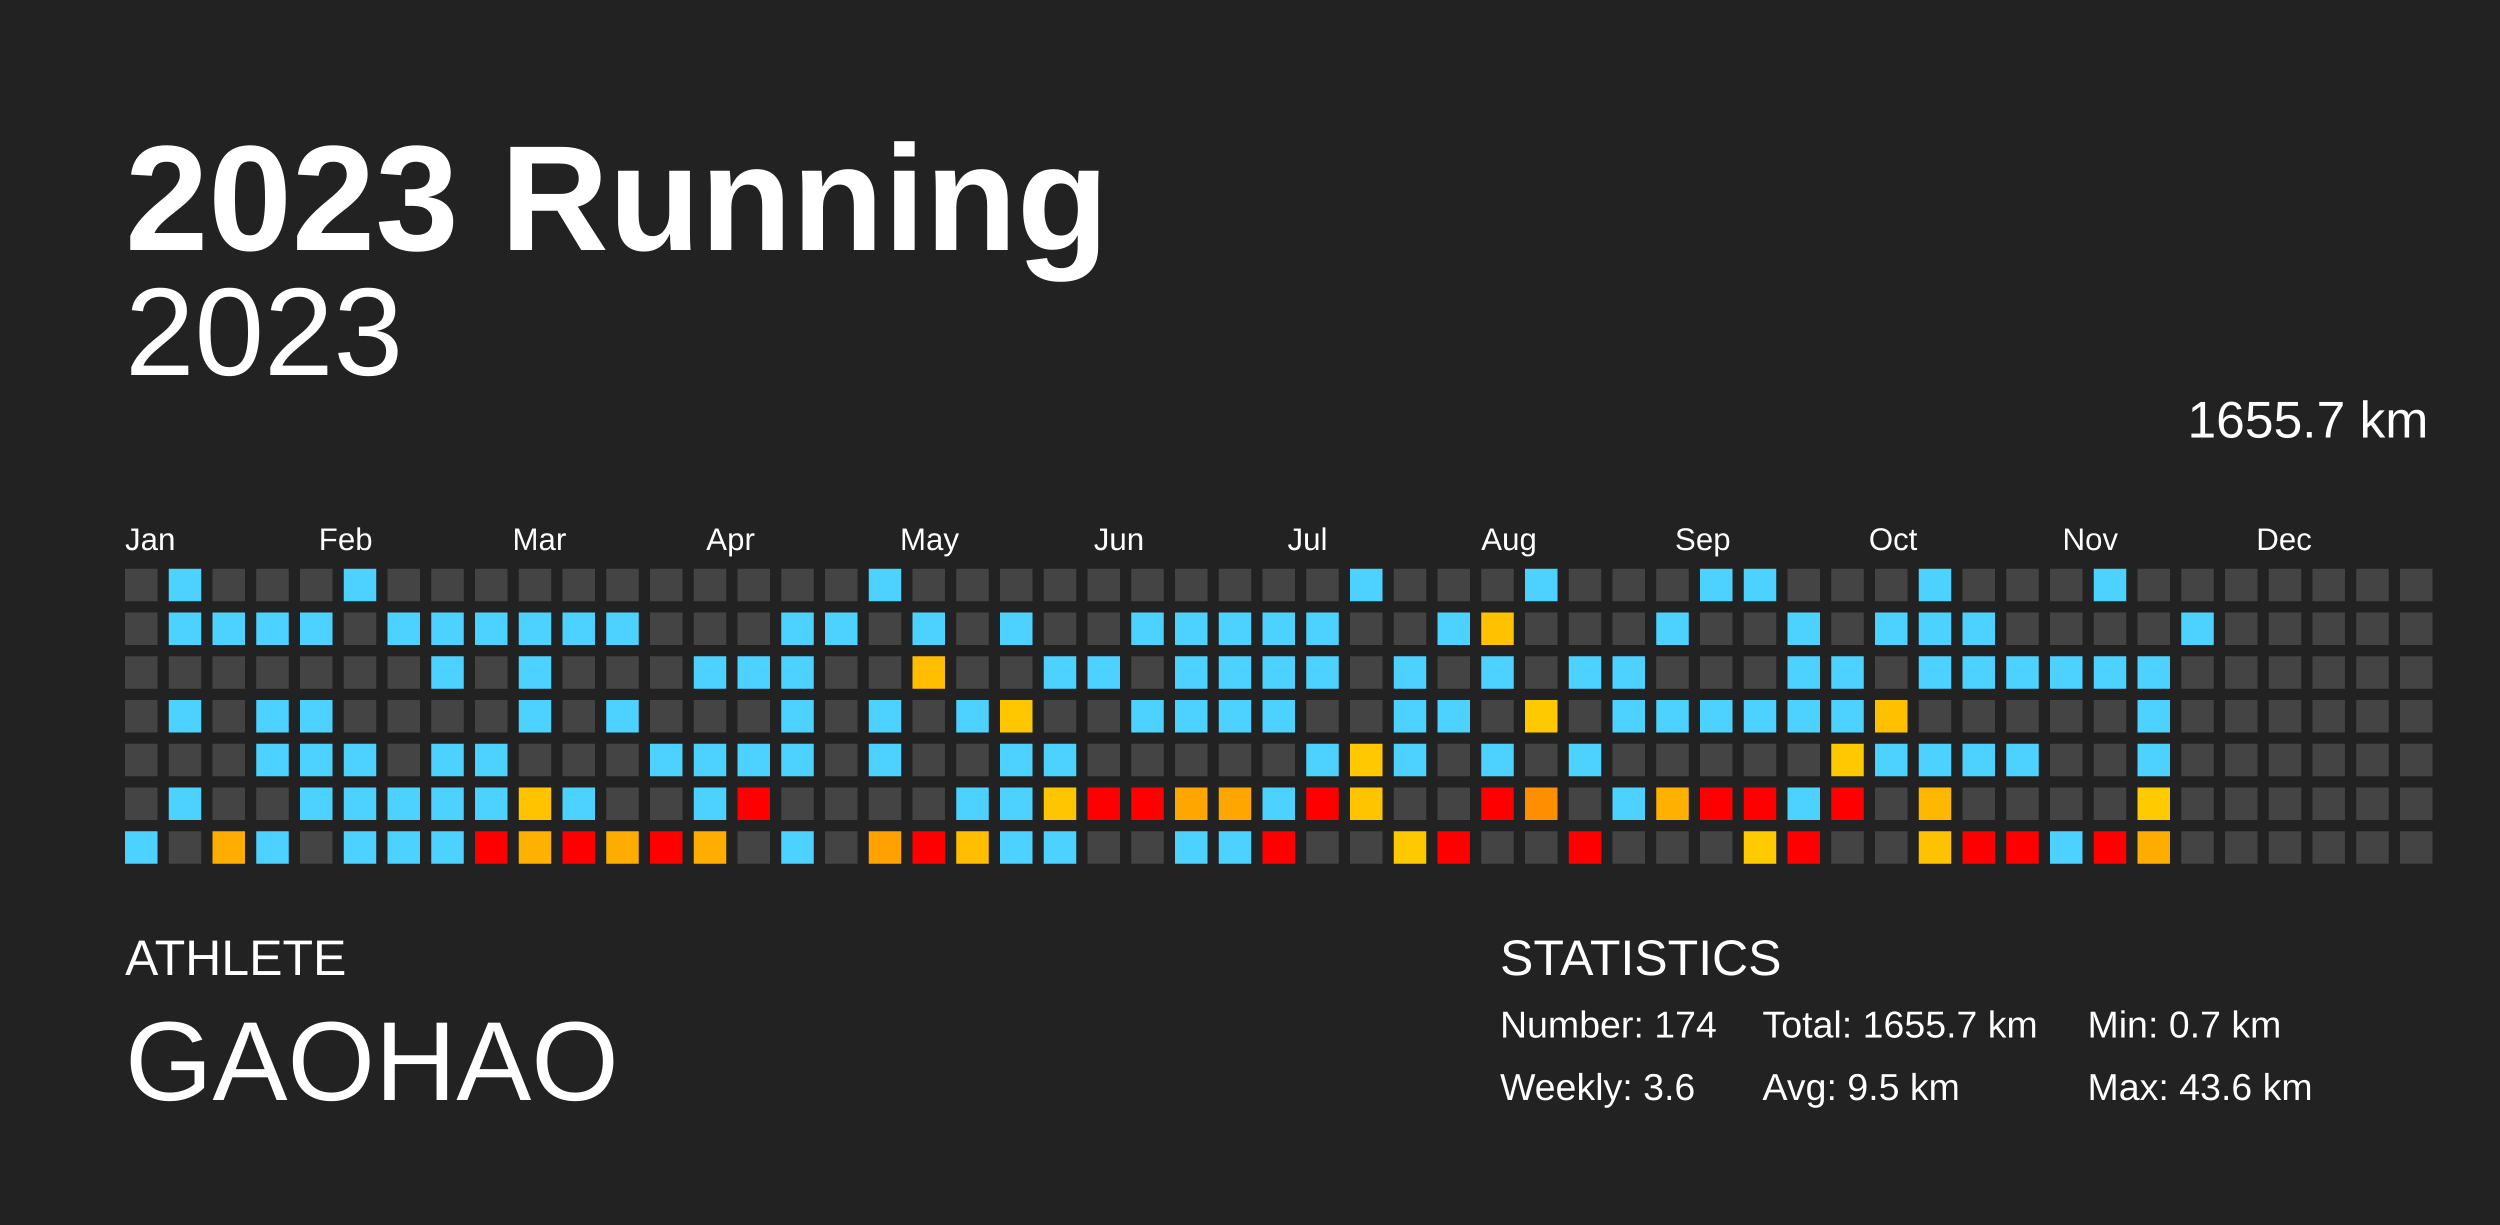
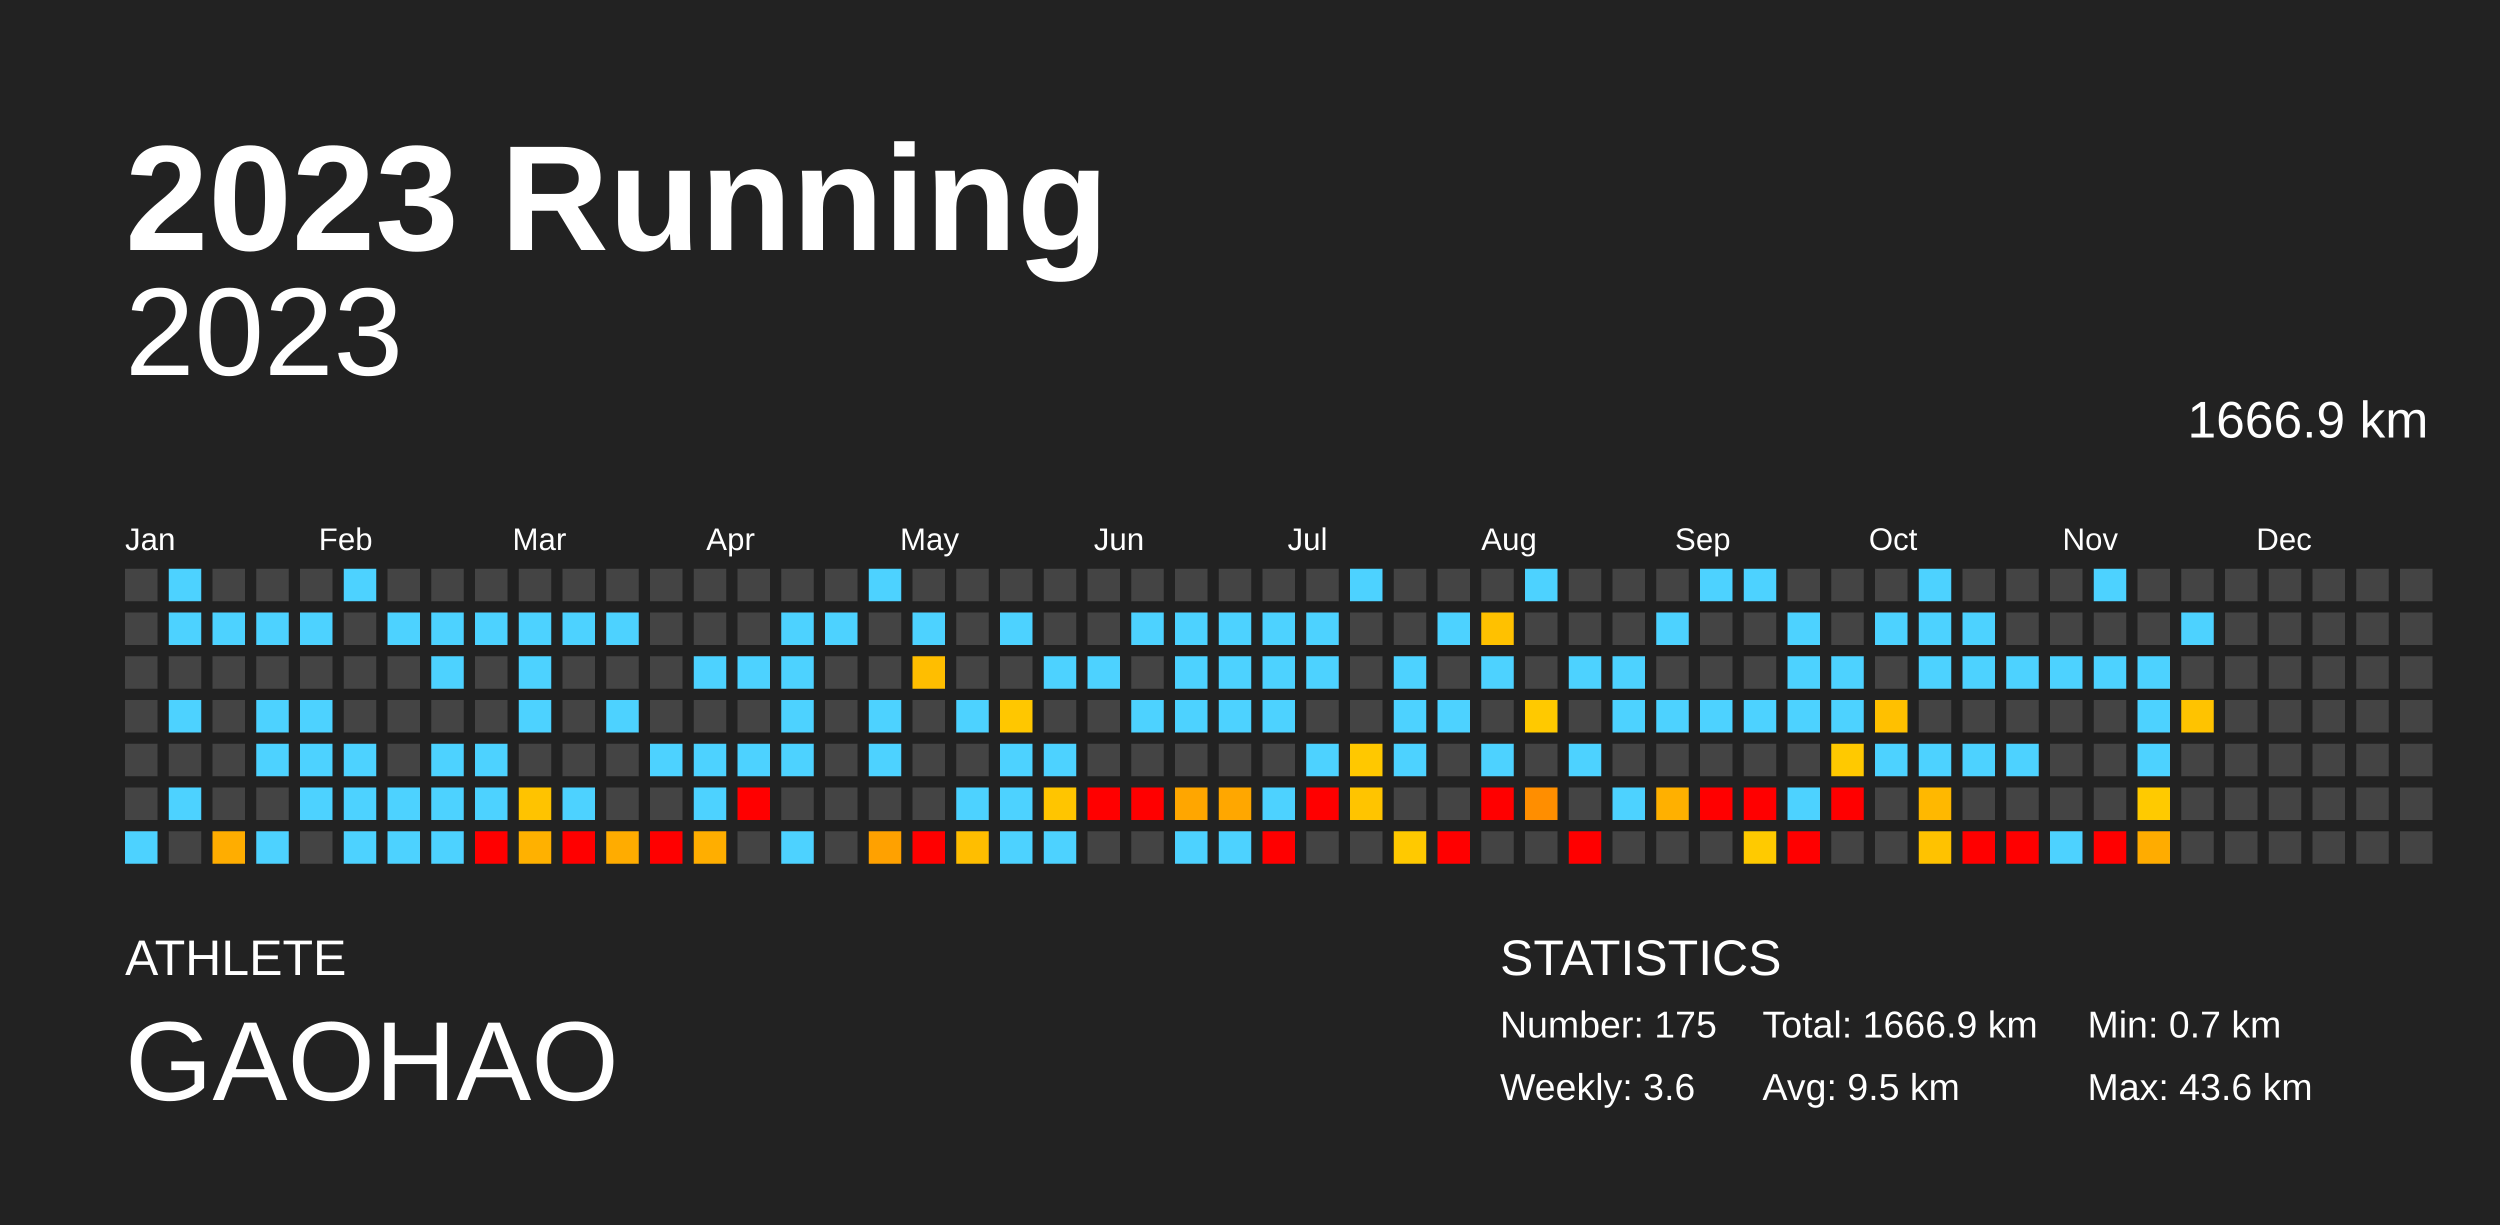
<svg xmlns="http://www.w3.org/2000/svg" baseProfile="full" height="98mm" version="1.1" viewBox="0,0,200,98" width="200mm">
  <defs />
  <rect fill="#222222" height="98" width="200" x="0" y="0" />
  <text fill="#FFFFFF" style="font-size:12px; font-family:Arial; font-weight:bold;" x="10" y="20">2023 Running</text>
  <text fill="#FFFFFF" style="font-size:4px; font-family:Arial" x="10" y="78">ATHLETE</text>
  <text fill="#FFFFFF" style="font-size:9px; font-family:Arial" x="10" y="88">GAOHAO</text>
  <text fill="#FFFFFF" style="font-size:4px; font-family:Arial" x="120" y="78">STATISTICS</text>
-   <text fill="#FFFFFF" style="font-size:3px; font-family:Arial" x="120" y="83">Number: 174</text>
+   <text fill="#FFFFFF" style="font-size:3px; font-family:Arial" x="120" y="83">Number: 175</text>
  <text fill="#FFFFFF" style="font-size:3px; font-family:Arial" x="120" y="88">Weekly: 3.6</text>
-   <text fill="#FFFFFF" style="font-size:3px; font-family:Arial" x="141" y="83">Total: 1655.7 km</text>
+   <text fill="#FFFFFF" style="font-size:3px; font-family:Arial" x="141" y="83">Total: 1666.9 km</text>
  <text fill="#FFFFFF" style="font-size:3px; font-family:Arial" x="141" y="88">Avg: 9.5 km</text>
  <text fill="#FFFFFF" style="font-size:3px; font-family:Arial" x="167" y="83">Min: 0.7 km</text>
  <text fill="#FFFFFF" style="font-size:3px; font-family:Arial" x="167" y="88">Max: 43.6 km</text>
  <text alignment-baseline="hanging" fill="#FFFFFF" style="font-size:10.0px; font-family:Arial;" x="10" y="30">2023</text>
-   <text alignment-baseline="hanging" fill="#FFFFFF" style="font-size:4.125px; font-family:Arial;" x="175" y="35">1655.7 km</text>
+   <text alignment-baseline="hanging" fill="#FFFFFF" style="font-size:4.125px; font-family:Arial;" x="175" y="35">1666.9 km</text>
  <text fill="#FFFFFF" style="font-size:2.5px; font-family:Arial" x="10.0" y="44">Jan</text>
  <text fill="#FFFFFF" style="font-size:2.5px; font-family:Arial" x="25.5" y="44">Feb</text>
  <text fill="#FFFFFF" style="font-size:2.5px; font-family:Arial" x="41.0" y="44">Mar</text>
  <text fill="#FFFFFF" style="font-size:2.5px; font-family:Arial" x="56.5" y="44">Apr</text>
  <text fill="#FFFFFF" style="font-size:2.5px; font-family:Arial" x="72.0" y="44">May</text>
  <text fill="#FFFFFF" style="font-size:2.5px; font-family:Arial" x="87.5" y="44">Jun</text>
  <text fill="#FFFFFF" style="font-size:2.5px; font-family:Arial" x="103.0" y="44">Jul</text>
  <text fill="#FFFFFF" style="font-size:2.5px; font-family:Arial" x="118.5" y="44">Aug</text>
  <text fill="#FFFFFF" style="font-size:2.5px; font-family:Arial" x="134.0" y="44">Sep</text>
  <text fill="#FFFFFF" style="font-size:2.5px; font-family:Arial" x="149.5" y="44">Oct</text>
  <text fill="#FFFFFF" style="font-size:2.5px; font-family:Arial" x="165.0" y="44">Nov</text>
  <text fill="#FFFFFF" style="font-size:2.5px; font-family:Arial" x="180.5" y="44">Dec</text>
  <rect fill="#444444" height="2.6" width="2.6" x="10.0" y="45.5" />
  <rect fill="#444444" height="2.6" width="2.6" x="10.0" y="49.0" />
  <rect fill="#444444" height="2.6" width="2.6" x="10.0" y="52.5" />
  <rect fill="#444444" height="2.6" width="2.6" x="10.0" y="56.0" />
  <rect fill="#444444" height="2.6" width="2.6" x="10.0" y="59.5" />
  <rect fill="#444444" height="2.6" width="2.6" x="10.0" y="63.0" />
  <rect fill="#4dd2ff" height="2.6" width="2.6" x="10.0" y="66.5" />
  <rect fill="#4dd2ff" height="2.6" width="2.6" x="13.5" y="45.5" />
  <rect fill="#4dd2ff" height="2.6" width="2.6" x="13.5" y="49.0" />
  <rect fill="#444444" height="2.6" width="2.6" x="13.5" y="52.5" />
  <rect fill="#4dd2ff" height="2.6" width="2.6" x="13.5" y="56.0" />
  <rect fill="#444444" height="2.6" width="2.6" x="13.5" y="59.5" />
  <rect fill="#4dd2ff" height="2.6" width="2.6" x="13.5" y="63.0" />
  <rect fill="#444444" height="2.6" width="2.6" x="13.5" y="66.5" />
  <rect fill="#444444" height="2.6" width="2.6" x="17.0" y="45.5" />
  <rect fill="#4dd2ff" height="2.6" width="2.6" x="17.0" y="49.0" />
  <rect fill="#444444" height="2.6" width="2.6" x="17.0" y="52.5" />
  <rect fill="#444444" height="2.6" width="2.6" x="17.0" y="56.0" />
  <rect fill="#444444" height="2.6" width="2.6" x="17.0" y="59.5" />
  <rect fill="#444444" height="2.6" width="2.6" x="17.0" y="63.0" />
  <rect fill="#ffad00" height="2.6" width="2.6" x="17.0" y="66.5" />
  <rect fill="#444444" height="2.6" width="2.6" x="20.5" y="45.5" />
  <rect fill="#4dd2ff" height="2.6" width="2.6" x="20.5" y="49.0" />
  <rect fill="#444444" height="2.6" width="2.6" x="20.5" y="52.5" />
  <rect fill="#4dd2ff" height="2.6" width="2.6" x="20.5" y="56.0" />
  <rect fill="#4dd2ff" height="2.6" width="2.6" x="20.5" y="59.5" />
  <rect fill="#444444" height="2.6" width="2.6" x="20.5" y="63.0" />
  <rect fill="#4dd2ff" height="2.6" width="2.6" x="20.5" y="66.5" />
  <rect fill="#444444" height="2.6" width="2.6" x="24.0" y="45.5" />
  <rect fill="#4dd2ff" height="2.6" width="2.6" x="24.0" y="49.0" />
  <rect fill="#444444" height="2.6" width="2.6" x="24.0" y="52.5" />
  <rect fill="#4dd2ff" height="2.6" width="2.6" x="24.0" y="56.0" />
  <rect fill="#4dd2ff" height="2.6" width="2.6" x="24.0" y="59.5" />
  <rect fill="#4dd2ff" height="2.6" width="2.6" x="24.0" y="63.0" />
  <rect fill="#444444" height="2.6" width="2.6" x="24.0" y="66.5" />
  <rect fill="#4dd2ff" height="2.6" width="2.6" x="27.5" y="45.5" />
  <rect fill="#444444" height="2.6" width="2.6" x="27.5" y="49.0" />
  <rect fill="#444444" height="2.6" width="2.6" x="27.5" y="52.5" />
  <rect fill="#444444" height="2.6" width="2.6" x="27.5" y="56.0" />
  <rect fill="#4dd2ff" height="2.6" width="2.6" x="27.5" y="59.5" />
  <rect fill="#4dd2ff" height="2.6" width="2.6" x="27.5" y="63.0" />
  <rect fill="#4dd2ff" height="2.6" width="2.6" x="27.5" y="66.5" />
  <rect fill="#444444" height="2.6" width="2.6" x="31.0" y="45.5" />
  <rect fill="#4dd2ff" height="2.6" width="2.6" x="31.0" y="49.0" />
  <rect fill="#444444" height="2.6" width="2.6" x="31.0" y="52.5" />
  <rect fill="#444444" height="2.6" width="2.6" x="31.0" y="56.0" />
  <rect fill="#444444" height="2.6" width="2.6" x="31.0" y="59.5" />
  <rect fill="#4dd2ff" height="2.6" width="2.6" x="31.0" y="63.0" />
  <rect fill="#4dd2ff" height="2.6" width="2.6" x="31.0" y="66.5" />
  <rect fill="#444444" height="2.6" width="2.6" x="34.5" y="45.5" />
  <rect fill="#4dd2ff" height="2.6" width="2.6" x="34.5" y="49.0" />
  <rect fill="#4dd2ff" height="2.6" width="2.6" x="34.5" y="52.5" />
  <rect fill="#444444" height="2.6" width="2.6" x="34.5" y="56.0" />
  <rect fill="#4dd2ff" height="2.6" width="2.6" x="34.5" y="59.5" />
  <rect fill="#4dd2ff" height="2.6" width="2.6" x="34.5" y="63.0" />
  <rect fill="#4dd2ff" height="2.6" width="2.6" x="34.5" y="66.5" />
  <rect fill="#444444" height="2.6" width="2.6" x="38.0" y="45.5" />
  <rect fill="#4dd2ff" height="2.6" width="2.6" x="38.0" y="49.0" />
  <rect fill="#444444" height="2.6" width="2.6" x="38.0" y="52.5" />
  <rect fill="#444444" height="2.6" width="2.6" x="38.0" y="56.0" />
  <rect fill="#4dd2ff" height="2.6" width="2.6" x="38.0" y="59.5" />
  <rect fill="#4dd2ff" height="2.6" width="2.6" x="38.0" y="63.0" />
  <rect fill="red" height="2.6" width="2.6" x="38.0" y="66.5" />
  <rect fill="#444444" height="2.6" width="2.6" x="41.5" y="45.5" />
  <rect fill="#4dd2ff" height="2.6" width="2.6" x="41.5" y="49.0" />
  <rect fill="#4dd2ff" height="2.6" width="2.6" x="41.5" y="52.5" />
  <rect fill="#4dd2ff" height="2.6" width="2.6" x="41.5" y="56.0" />
  <rect fill="#444444" height="2.6" width="2.6" x="41.5" y="59.5" />
  <rect fill="#ffc300" height="2.6" width="2.6" x="41.5" y="63.0" />
  <rect fill="#ffb100" height="2.6" width="2.6" x="41.5" y="66.5" />
  <rect fill="#444444" height="2.6" width="2.6" x="45.0" y="45.5" />
  <rect fill="#4dd2ff" height="2.6" width="2.6" x="45.0" y="49.0" />
  <rect fill="#444444" height="2.6" width="2.6" x="45.0" y="52.5" />
  <rect fill="#444444" height="2.6" width="2.6" x="45.0" y="56.0" />
  <rect fill="#444444" height="2.6" width="2.6" x="45.0" y="59.5" />
  <rect fill="#4dd2ff" height="2.6" width="2.6" x="45.0" y="63.0" />
  <rect fill="red" height="2.6" width="2.6" x="45.0" y="66.5" />
  <rect fill="#444444" height="2.6" width="2.6" x="48.5" y="45.5" />
  <rect fill="#4dd2ff" height="2.6" width="2.6" x="48.5" y="49.0" />
  <rect fill="#444444" height="2.6" width="2.6" x="48.5" y="52.5" />
  <rect fill="#4dd2ff" height="2.6" width="2.6" x="48.5" y="56.0" />
  <rect fill="#444444" height="2.6" width="2.6" x="48.5" y="59.5" />
  <rect fill="#444444" height="2.6" width="2.6" x="48.5" y="63.0" />
  <rect fill="#ffac00" height="2.6" width="2.6" x="48.5" y="66.5" />
  <rect fill="#444444" height="2.6" width="2.6" x="52.0" y="45.5" />
  <rect fill="#444444" height="2.6" width="2.6" x="52.0" y="49.0" />
  <rect fill="#444444" height="2.6" width="2.6" x="52.0" y="52.5" />
  <rect fill="#444444" height="2.6" width="2.6" x="52.0" y="56.0" />
  <rect fill="#4dd2ff" height="2.6" width="2.6" x="52.0" y="59.5" />
  <rect fill="#444444" height="2.6" width="2.6" x="52.0" y="63.0" />
  <rect fill="red" height="2.6" width="2.6" x="52.0" y="66.5" />
  <rect fill="#444444" height="2.6" width="2.6" x="55.5" y="45.5" />
  <rect fill="#444444" height="2.6" width="2.6" x="55.5" y="49.0" />
  <rect fill="#4dd2ff" height="2.6" width="2.6" x="55.5" y="52.5" />
  <rect fill="#444444" height="2.6" width="2.6" x="55.5" y="56.0" />
  <rect fill="#4dd2ff" height="2.6" width="2.6" x="55.5" y="59.5" />
  <rect fill="#4dd2ff" height="2.6" width="2.6" x="55.5" y="63.0" />
  <rect fill="#ffae00" height="2.6" width="2.6" x="55.5" y="66.5" />
  <rect fill="#444444" height="2.6" width="2.6" x="59.0" y="45.5" />
  <rect fill="#444444" height="2.6" width="2.6" x="59.0" y="49.0" />
  <rect fill="#4dd2ff" height="2.6" width="2.6" x="59.0" y="52.5" />
  <rect fill="#444444" height="2.6" width="2.6" x="59.0" y="56.0" />
  <rect fill="#4dd2ff" height="2.6" width="2.6" x="59.0" y="59.5" />
  <rect fill="red" height="2.6" width="2.6" x="59.0" y="63.0" />
  <rect fill="#444444" height="2.6" width="2.6" x="59.0" y="66.5" />
  <rect fill="#444444" height="2.6" width="2.6" x="62.5" y="45.5" />
  <rect fill="#4dd2ff" height="2.6" width="2.6" x="62.5" y="49.0" />
  <rect fill="#4dd2ff" height="2.6" width="2.6" x="62.5" y="52.5" />
  <rect fill="#4dd2ff" height="2.6" width="2.6" x="62.5" y="56.0" />
  <rect fill="#4dd2ff" height="2.6" width="2.6" x="62.5" y="59.5" />
  <rect fill="#444444" height="2.6" width="2.6" x="62.5" y="63.0" />
  <rect fill="#4dd2ff" height="2.6" width="2.6" x="62.5" y="66.5" />
  <rect fill="#444444" height="2.6" width="2.6" x="66.0" y="45.5" />
  <rect fill="#4dd2ff" height="2.6" width="2.6" x="66.0" y="49.0" />
  <rect fill="#444444" height="2.6" width="2.6" x="66.0" y="52.5" />
  <rect fill="#444444" height="2.6" width="2.6" x="66.0" y="56.0" />
  <rect fill="#444444" height="2.6" width="2.6" x="66.0" y="59.5" />
  <rect fill="#444444" height="2.6" width="2.6" x="66.0" y="63.0" />
  <rect fill="#444444" height="2.6" width="2.6" x="66.0" y="66.5" />
  <rect fill="#4dd2ff" height="2.6" width="2.6" x="69.5" y="45.5" />
  <rect fill="#444444" height="2.6" width="2.6" x="69.5" y="49.0" />
  <rect fill="#444444" height="2.6" width="2.6" x="69.5" y="52.5" />
  <rect fill="#4dd2ff" height="2.6" width="2.6" x="69.5" y="56.0" />
  <rect fill="#4dd2ff" height="2.6" width="2.6" x="69.5" y="59.5" />
  <rect fill="#444444" height="2.6" width="2.6" x="69.5" y="63.0" />
  <rect fill="#ffa100" height="2.6" width="2.6" x="69.5" y="66.5" />
  <rect fill="#444444" height="2.6" width="2.6" x="73.0" y="45.5" />
  <rect fill="#4dd2ff" height="2.6" width="2.6" x="73.0" y="49.0" />
  <rect fill="#ffbe00" height="2.6" width="2.6" x="73.0" y="52.5" />
  <rect fill="#444444" height="2.6" width="2.6" x="73.0" y="56.0" />
  <rect fill="#444444" height="2.6" width="2.6" x="73.0" y="59.5" />
  <rect fill="#444444" height="2.6" width="2.6" x="73.0" y="63.0" />
  <rect fill="red" height="2.6" width="2.6" x="73.0" y="66.5" />
  <rect fill="#444444" height="2.6" width="2.6" x="76.5" y="45.5" />
  <rect fill="#444444" height="2.6" width="2.6" x="76.5" y="49.0" />
  <rect fill="#444444" height="2.6" width="2.6" x="76.5" y="52.5" />
  <rect fill="#4dd2ff" height="2.6" width="2.6" x="76.5" y="56.0" />
  <rect fill="#444444" height="2.6" width="2.6" x="76.5" y="59.5" />
  <rect fill="#4dd2ff" height="2.6" width="2.6" x="76.5" y="63.0" />
  <rect fill="#ffbe00" height="2.6" width="2.6" x="76.5" y="66.5" />
  <rect fill="#444444" height="2.6" width="2.6" x="80.0" y="45.5" />
  <rect fill="#4dd2ff" height="2.6" width="2.6" x="80.0" y="49.0" />
  <rect fill="#444444" height="2.6" width="2.6" x="80.0" y="52.5" />
  <rect fill="#ffc700" height="2.6" width="2.6" x="80.0" y="56.0" />
  <rect fill="#4dd2ff" height="2.6" width="2.6" x="80.0" y="59.5" />
  <rect fill="#4dd2ff" height="2.6" width="2.6" x="80.0" y="63.0" />
  <rect fill="#4dd2ff" height="2.6" width="2.6" x="80.0" y="66.5" />
  <rect fill="#444444" height="2.6" width="2.6" x="83.5" y="45.5" />
  <rect fill="#444444" height="2.6" width="2.6" x="83.5" y="49.0" />
  <rect fill="#4dd2ff" height="2.6" width="2.6" x="83.5" y="52.5" />
  <rect fill="#444444" height="2.6" width="2.6" x="83.5" y="56.0" />
  <rect fill="#4dd2ff" height="2.6" width="2.6" x="83.5" y="59.5" />
  <rect fill="#ffc500" height="2.6" width="2.6" x="83.5" y="63.0" />
  <rect fill="#4dd2ff" height="2.6" width="2.6" x="83.5" y="66.5" />
  <rect fill="#444444" height="2.6" width="2.6" x="87.0" y="45.5" />
  <rect fill="#444444" height="2.6" width="2.6" x="87.0" y="49.0" />
  <rect fill="#4dd2ff" height="2.6" width="2.6" x="87.0" y="52.5" />
  <rect fill="#444444" height="2.6" width="2.6" x="87.0" y="56.0" />
  <rect fill="#444444" height="2.6" width="2.6" x="87.0" y="59.5" />
  <rect fill="red" height="2.6" width="2.6" x="87.0" y="63.0" />
  <rect fill="#444444" height="2.6" width="2.6" x="87.0" y="66.5" />
  <rect fill="#444444" height="2.6" width="2.6" x="90.5" y="45.5" />
  <rect fill="#4dd2ff" height="2.6" width="2.6" x="90.5" y="49.0" />
  <rect fill="#444444" height="2.6" width="2.6" x="90.5" y="52.5" />
  <rect fill="#4dd2ff" height="2.6" width="2.6" x="90.5" y="56.0" />
  <rect fill="#444444" height="2.6" width="2.6" x="90.5" y="59.5" />
  <rect fill="red" height="2.6" width="2.6" x="90.5" y="63.0" />
  <rect fill="#444444" height="2.6" width="2.6" x="90.5" y="66.5" />
  <rect fill="#444444" height="2.6" width="2.6" x="94.0" y="45.5" />
  <rect fill="#4dd2ff" height="2.6" width="2.6" x="94.0" y="49.0" />
  <rect fill="#4dd2ff" height="2.6" width="2.6" x="94.0" y="52.5" />
  <rect fill="#4dd2ff" height="2.6" width="2.6" x="94.0" y="56.0" />
  <rect fill="#444444" height="2.6" width="2.6" x="94.0" y="59.5" />
  <rect fill="#ffa600" height="2.6" width="2.6" x="94.0" y="63.0" />
  <rect fill="#4dd2ff" height="2.6" width="2.6" x="94.0" y="66.5" />
  <rect fill="#444444" height="2.6" width="2.6" x="97.5" y="45.5" />
  <rect fill="#4dd2ff" height="2.6" width="2.6" x="97.5" y="49.0" />
  <rect fill="#4dd2ff" height="2.6" width="2.6" x="97.5" y="52.5" />
  <rect fill="#4dd2ff" height="2.6" width="2.6" x="97.5" y="56.0" />
  <rect fill="#444444" height="2.6" width="2.6" x="97.5" y="59.5" />
  <rect fill="#ffa700" height="2.6" width="2.6" x="97.5" y="63.0" />
  <rect fill="#4dd2ff" height="2.6" width="2.6" x="97.5" y="66.5" />
  <rect fill="#444444" height="2.6" width="2.6" x="101.0" y="45.5" />
  <rect fill="#4dd2ff" height="2.6" width="2.6" x="101.0" y="49.0" />
  <rect fill="#4dd2ff" height="2.6" width="2.6" x="101.0" y="52.5" />
  <rect fill="#4dd2ff" height="2.6" width="2.6" x="101.0" y="56.0" />
  <rect fill="#444444" height="2.6" width="2.6" x="101.0" y="59.5" />
  <rect fill="#4dd2ff" height="2.6" width="2.6" x="101.0" y="63.0" />
  <rect fill="red" height="2.6" width="2.6" x="101.0" y="66.5" />
  <rect fill="#444444" height="2.6" width="2.6" x="104.5" y="45.5" />
  <rect fill="#4dd2ff" height="2.6" width="2.6" x="104.5" y="49.0" />
  <rect fill="#4dd2ff" height="2.6" width="2.6" x="104.5" y="52.5" />
  <rect fill="#444444" height="2.6" width="2.6" x="104.5" y="56.0" />
  <rect fill="#4dd2ff" height="2.6" width="2.6" x="104.5" y="59.5" />
  <rect fill="red" height="2.6" width="2.6" x="104.5" y="63.0" />
  <rect fill="#444444" height="2.6" width="2.6" x="104.5" y="66.5" />
  <rect fill="#4dd2ff" height="2.6" width="2.6" x="108.0" y="45.5" />
  <rect fill="#444444" height="2.6" width="2.6" x="108.0" y="49.0" />
  <rect fill="#444444" height="2.6" width="2.6" x="108.0" y="52.5" />
  <rect fill="#444444" height="2.6" width="2.6" x="108.0" y="56.0" />
  <rect fill="#ffc800" height="2.6" width="2.6" x="108.0" y="59.5" />
  <rect fill="#ffc400" height="2.6" width="2.6" x="108.0" y="63.0" />
  <rect fill="#444444" height="2.6" width="2.6" x="108.0" y="66.5" />
  <rect fill="#444444" height="2.6" width="2.6" x="111.5" y="45.5" />
  <rect fill="#444444" height="2.6" width="2.6" x="111.5" y="49.0" />
  <rect fill="#4dd2ff" height="2.6" width="2.6" x="111.5" y="52.5" />
  <rect fill="#4dd2ff" height="2.6" width="2.6" x="111.5" y="56.0" />
  <rect fill="#4dd2ff" height="2.6" width="2.6" x="111.5" y="59.5" />
  <rect fill="#444444" height="2.6" width="2.6" x="111.5" y="63.0" />
  <rect fill="#ffc900" height="2.6" width="2.6" x="111.5" y="66.5" />
  <rect fill="#444444" height="2.6" width="2.6" x="115.0" y="45.5" />
  <rect fill="#4dd2ff" height="2.6" width="2.6" x="115.0" y="49.0" />
  <rect fill="#444444" height="2.6" width="2.6" x="115.0" y="52.5" />
  <rect fill="#4dd2ff" height="2.6" width="2.6" x="115.0" y="56.0" />
  <rect fill="#444444" height="2.6" width="2.6" x="115.0" y="59.5" />
  <rect fill="#444444" height="2.6" width="2.6" x="115.0" y="63.0" />
  <rect fill="red" height="2.6" width="2.6" x="115.0" y="66.5" />
  <rect fill="#444444" height="2.6" width="2.6" x="118.5" y="45.5" />
  <rect fill="#ffc100" height="2.6" width="2.6" x="118.5" y="49.0" />
  <rect fill="#4dd2ff" height="2.6" width="2.6" x="118.5" y="52.5" />
  <rect fill="#444444" height="2.6" width="2.6" x="118.5" y="56.0" />
  <rect fill="#4dd2ff" height="2.6" width="2.6" x="118.5" y="59.5" />
  <rect fill="red" height="2.6" width="2.6" x="118.5" y="63.0" />
  <rect fill="#444444" height="2.6" width="2.6" x="118.5" y="66.5" />
  <rect fill="#4dd2ff" height="2.6" width="2.6" x="122.0" y="45.5" />
  <rect fill="#444444" height="2.6" width="2.6" x="122.0" y="49.0" />
  <rect fill="#444444" height="2.6" width="2.6" x="122.0" y="52.5" />
  <rect fill="#ffc900" height="2.6" width="2.6" x="122.0" y="56.0" />
  <rect fill="#444444" height="2.6" width="2.6" x="122.0" y="59.5" />
  <rect fill="#ff8e00" height="2.6" width="2.6" x="122.0" y="63.0" />
  <rect fill="#444444" height="2.6" width="2.6" x="122.0" y="66.5" />
  <rect fill="#444444" height="2.6" width="2.6" x="125.5" y="45.5" />
  <rect fill="#444444" height="2.6" width="2.6" x="125.5" y="49.0" />
  <rect fill="#4dd2ff" height="2.6" width="2.6" x="125.5" y="52.5" />
  <rect fill="#444444" height="2.6" width="2.6" x="125.5" y="56.0" />
  <rect fill="#4dd2ff" height="2.6" width="2.6" x="125.5" y="59.5" />
  <rect fill="#444444" height="2.6" width="2.6" x="125.5" y="63.0" />
  <rect fill="red" height="2.6" width="2.6" x="125.5" y="66.5" />
  <rect fill="#444444" height="2.6" width="2.6" x="129.0" y="45.5" />
  <rect fill="#444444" height="2.6" width="2.6" x="129.0" y="49.0" />
  <rect fill="#4dd2ff" height="2.6" width="2.6" x="129.0" y="52.5" />
  <rect fill="#4dd2ff" height="2.6" width="2.6" x="129.0" y="56.0" />
  <rect fill="#444444" height="2.6" width="2.6" x="129.0" y="59.5" />
  <rect fill="#4dd2ff" height="2.6" width="2.6" x="129.0" y="63.0" />
  <rect fill="#444444" height="2.6" width="2.6" x="129.0" y="66.5" />
  <rect fill="#444444" height="2.6" width="2.6" x="132.5" y="45.5" />
  <rect fill="#4dd2ff" height="2.6" width="2.6" x="132.5" y="49.0" />
  <rect fill="#444444" height="2.6" width="2.6" x="132.5" y="52.5" />
  <rect fill="#4dd2ff" height="2.6" width="2.6" x="132.5" y="56.0" />
  <rect fill="#444444" height="2.6" width="2.6" x="132.5" y="59.5" />
  <rect fill="#ffb000" height="2.6" width="2.6" x="132.5" y="63.0" />
  <rect fill="#444444" height="2.6" width="2.6" x="132.5" y="66.5" />
  <rect fill="#4dd2ff" height="2.6" width="2.6" x="136.0" y="45.5" />
  <rect fill="#444444" height="2.6" width="2.6" x="136.0" y="49.0" />
  <rect fill="#444444" height="2.6" width="2.6" x="136.0" y="52.5" />
  <rect fill="#4dd2ff" height="2.6" width="2.6" x="136.0" y="56.0" />
  <rect fill="#444444" height="2.6" width="2.6" x="136.0" y="59.5" />
  <rect fill="red" height="2.6" width="2.6" x="136.0" y="63.0" />
  <rect fill="#444444" height="2.6" width="2.6" x="136.0" y="66.5" />
  <rect fill="#4dd2ff" height="2.6" width="2.6" x="139.5" y="45.5" />
  <rect fill="#444444" height="2.6" width="2.6" x="139.5" y="49.0" />
  <rect fill="#444444" height="2.6" width="2.6" x="139.5" y="52.5" />
  <rect fill="#4dd2ff" height="2.6" width="2.6" x="139.5" y="56.0" />
  <rect fill="#444444" height="2.6" width="2.6" x="139.5" y="59.5" />
  <rect fill="red" height="2.6" width="2.6" x="139.5" y="63.0" />
  <rect fill="#ffca00" height="2.6" width="2.6" x="139.5" y="66.5" />
  <rect fill="#444444" height="2.6" width="2.6" x="143.0" y="45.5" />
  <rect fill="#4dd2ff" height="2.6" width="2.6" x="143.0" y="49.0" />
  <rect fill="#4dd2ff" height="2.6" width="2.6" x="143.0" y="52.5" />
  <rect fill="#4dd2ff" height="2.6" width="2.6" x="143.0" y="56.0" />
  <rect fill="#444444" height="2.6" width="2.6" x="143.0" y="59.5" />
  <rect fill="#4dd2ff" height="2.6" width="2.6" x="143.0" y="63.0" />
  <rect fill="red" height="2.6" width="2.6" x="143.0" y="66.5" />
  <rect fill="#444444" height="2.6" width="2.6" x="146.5" y="45.5" />
  <rect fill="#444444" height="2.6" width="2.6" x="146.5" y="49.0" />
  <rect fill="#4dd2ff" height="2.6" width="2.6" x="146.5" y="52.5" />
  <rect fill="#4dd2ff" height="2.6" width="2.6" x="146.5" y="56.0" />
  <rect fill="#ffc900" height="2.6" width="2.6" x="146.5" y="59.5" />
  <rect fill="red" height="2.6" width="2.6" x="146.5" y="63.0" />
  <rect fill="#444444" height="2.6" width="2.6" x="146.5" y="66.5" />
  <rect fill="#444444" height="2.6" width="2.6" x="150.0" y="45.5" />
  <rect fill="#4dd2ff" height="2.6" width="2.6" x="150.0" y="49.0" />
  <rect fill="#444444" height="2.6" width="2.6" x="150.0" y="52.5" />
  <rect fill="#ffc000" height="2.6" width="2.6" x="150.0" y="56.0" />
  <rect fill="#4dd2ff" height="2.6" width="2.6" x="150.0" y="59.5" />
  <rect fill="#444444" height="2.6" width="2.6" x="150.0" y="63.0" />
  <rect fill="#444444" height="2.6" width="2.6" x="150.0" y="66.5" />
  <rect fill="#4dd2ff" height="2.6" width="2.6" x="153.5" y="45.5" />
  <rect fill="#4dd2ff" height="2.6" width="2.6" x="153.5" y="49.0" />
  <rect fill="#4dd2ff" height="2.6" width="2.6" x="153.5" y="52.5" />
  <rect fill="#444444" height="2.6" width="2.6" x="153.5" y="56.0" />
  <rect fill="#4dd2ff" height="2.6" width="2.6" x="153.5" y="59.5" />
  <rect fill="#ffb800" height="2.6" width="2.6" x="153.5" y="63.0" />
  <rect fill="#ffc200" height="2.6" width="2.6" x="153.5" y="66.5" />
  <rect fill="#444444" height="2.6" width="2.6" x="157.0" y="45.5" />
  <rect fill="#4dd2ff" height="2.6" width="2.6" x="157.0" y="49.0" />
  <rect fill="#4dd2ff" height="2.6" width="2.6" x="157.0" y="52.5" />
  <rect fill="#444444" height="2.6" width="2.6" x="157.0" y="56.0" />
  <rect fill="#4dd2ff" height="2.6" width="2.6" x="157.0" y="59.5" />
  <rect fill="#444444" height="2.6" width="2.6" x="157.0" y="63.0" />
  <rect fill="red" height="2.6" width="2.6" x="157.0" y="66.5" />
  <rect fill="#444444" height="2.6" width="2.6" x="160.5" y="45.5" />
  <rect fill="#444444" height="2.6" width="2.6" x="160.5" y="49.0" />
  <rect fill="#4dd2ff" height="2.6" width="2.6" x="160.5" y="52.5" />
  <rect fill="#444444" height="2.6" width="2.6" x="160.5" y="56.0" />
  <rect fill="#4dd2ff" height="2.6" width="2.6" x="160.5" y="59.5" />
  <rect fill="#444444" height="2.6" width="2.6" x="160.5" y="63.0" />
  <rect fill="red" height="2.6" width="2.6" x="160.5" y="66.5" />
  <rect fill="#444444" height="2.6" width="2.6" x="164.0" y="45.5" />
  <rect fill="#444444" height="2.6" width="2.6" x="164.0" y="49.0" />
  <rect fill="#4dd2ff" height="2.6" width="2.6" x="164.0" y="52.5" />
  <rect fill="#444444" height="2.6" width="2.6" x="164.0" y="56.0" />
  <rect fill="#444444" height="2.6" width="2.6" x="164.0" y="59.5" />
  <rect fill="#444444" height="2.6" width="2.6" x="164.0" y="63.0" />
  <rect fill="#4dd2ff" height="2.6" width="2.6" x="164.0" y="66.5" />
  <rect fill="#4dd2ff" height="2.6" width="2.6" x="167.5" y="45.5" />
  <rect fill="#444444" height="2.6" width="2.6" x="167.5" y="49.0" />
  <rect fill="#4dd2ff" height="2.6" width="2.6" x="167.5" y="52.5" />
  <rect fill="#444444" height="2.6" width="2.6" x="167.5" y="56.0" />
  <rect fill="#444444" height="2.6" width="2.6" x="167.5" y="59.5" />
  <rect fill="#444444" height="2.6" width="2.6" x="167.5" y="63.0" />
  <rect fill="red" height="2.6" width="2.6" x="167.5" y="66.5" />
  <rect fill="#444444" height="2.6" width="2.6" x="171.0" y="45.5" />
  <rect fill="#444444" height="2.6" width="2.6" x="171.0" y="49.0" />
  <rect fill="#4dd2ff" height="2.6" width="2.6" x="171.0" y="52.5" />
  <rect fill="#4dd2ff" height="2.6" width="2.6" x="171.0" y="56.0" />
  <rect fill="#4dd2ff" height="2.6" width="2.6" x="171.0" y="59.5" />
  <rect fill="#ffca00" height="2.6" width="2.6" x="171.0" y="63.0" />
  <rect fill="#ffac00" height="2.6" width="2.6" x="171.0" y="66.5" />
  <rect fill="#444444" height="2.6" width="2.6" x="174.5" y="45.5" />
  <rect fill="#4dd2ff" height="2.6" width="2.6" x="174.5" y="49.0" />
  <rect fill="#444444" height="2.6" width="2.6" x="174.5" y="52.5" />
-   <rect fill="#444444" height="2.6" width="2.6" x="174.5" y="56.0" />
+   <rect fill="#ffc300" height="2.6" width="2.6" x="174.5" y="56.0" />
  <rect fill="#444444" height="2.6" width="2.6" x="174.5" y="59.5" />
  <rect fill="#444444" height="2.6" width="2.6" x="174.5" y="63.0" />
  <rect fill="#444444" height="2.6" width="2.6" x="174.5" y="66.5" />
  <rect fill="#444444" height="2.6" width="2.6" x="178.0" y="45.5" />
  <rect fill="#444444" height="2.6" width="2.6" x="178.0" y="49.0" />
  <rect fill="#444444" height="2.6" width="2.6" x="178.0" y="52.5" />
  <rect fill="#444444" height="2.6" width="2.6" x="178.0" y="56.0" />
  <rect fill="#444444" height="2.6" width="2.6" x="178.0" y="59.5" />
  <rect fill="#444444" height="2.6" width="2.6" x="178.0" y="63.0" />
  <rect fill="#444444" height="2.6" width="2.6" x="178.0" y="66.5" />
  <rect fill="#444444" height="2.6" width="2.6" x="181.5" y="45.5" />
  <rect fill="#444444" height="2.6" width="2.6" x="181.5" y="49.0" />
  <rect fill="#444444" height="2.6" width="2.6" x="181.5" y="52.5" />
  <rect fill="#444444" height="2.6" width="2.6" x="181.5" y="56.0" />
  <rect fill="#444444" height="2.6" width="2.6" x="181.5" y="59.5" />
  <rect fill="#444444" height="2.6" width="2.6" x="181.5" y="63.0" />
  <rect fill="#444444" height="2.6" width="2.6" x="181.5" y="66.5" />
  <rect fill="#444444" height="2.6" width="2.6" x="185.0" y="45.5" />
  <rect fill="#444444" height="2.6" width="2.6" x="185.0" y="49.0" />
  <rect fill="#444444" height="2.6" width="2.6" x="185.0" y="52.5" />
  <rect fill="#444444" height="2.6" width="2.6" x="185.0" y="56.0" />
  <rect fill="#444444" height="2.6" width="2.6" x="185.0" y="59.5" />
  <rect fill="#444444" height="2.6" width="2.6" x="185.0" y="63.0" />
  <rect fill="#444444" height="2.6" width="2.6" x="185.0" y="66.5" />
  <rect fill="#444444" height="2.6" width="2.6" x="188.5" y="45.5" />
  <rect fill="#444444" height="2.6" width="2.6" x="188.5" y="49.0" />
  <rect fill="#444444" height="2.6" width="2.6" x="188.5" y="52.5" />
  <rect fill="#444444" height="2.6" width="2.6" x="188.5" y="56.0" />
  <rect fill="#444444" height="2.6" width="2.6" x="188.5" y="59.5" />
  <rect fill="#444444" height="2.6" width="2.6" x="188.5" y="63.0" />
  <rect fill="#444444" height="2.6" width="2.6" x="188.5" y="66.5" />
  <rect fill="#444444" height="2.6" width="2.6" x="192.0" y="45.5" />
  <rect fill="#444444" height="2.6" width="2.6" x="192.0" y="49.0" />
  <rect fill="#444444" height="2.6" width="2.6" x="192.0" y="52.5" />
  <rect fill="#444444" height="2.6" width="2.6" x="192.0" y="56.0" />
  <rect fill="#444444" height="2.6" width="2.6" x="192.0" y="59.5" />
  <rect fill="#444444" height="2.6" width="2.6" x="192.0" y="63.0" />
  <rect fill="#444444" height="2.6" width="2.6" x="192.0" y="66.5" />
</svg>
